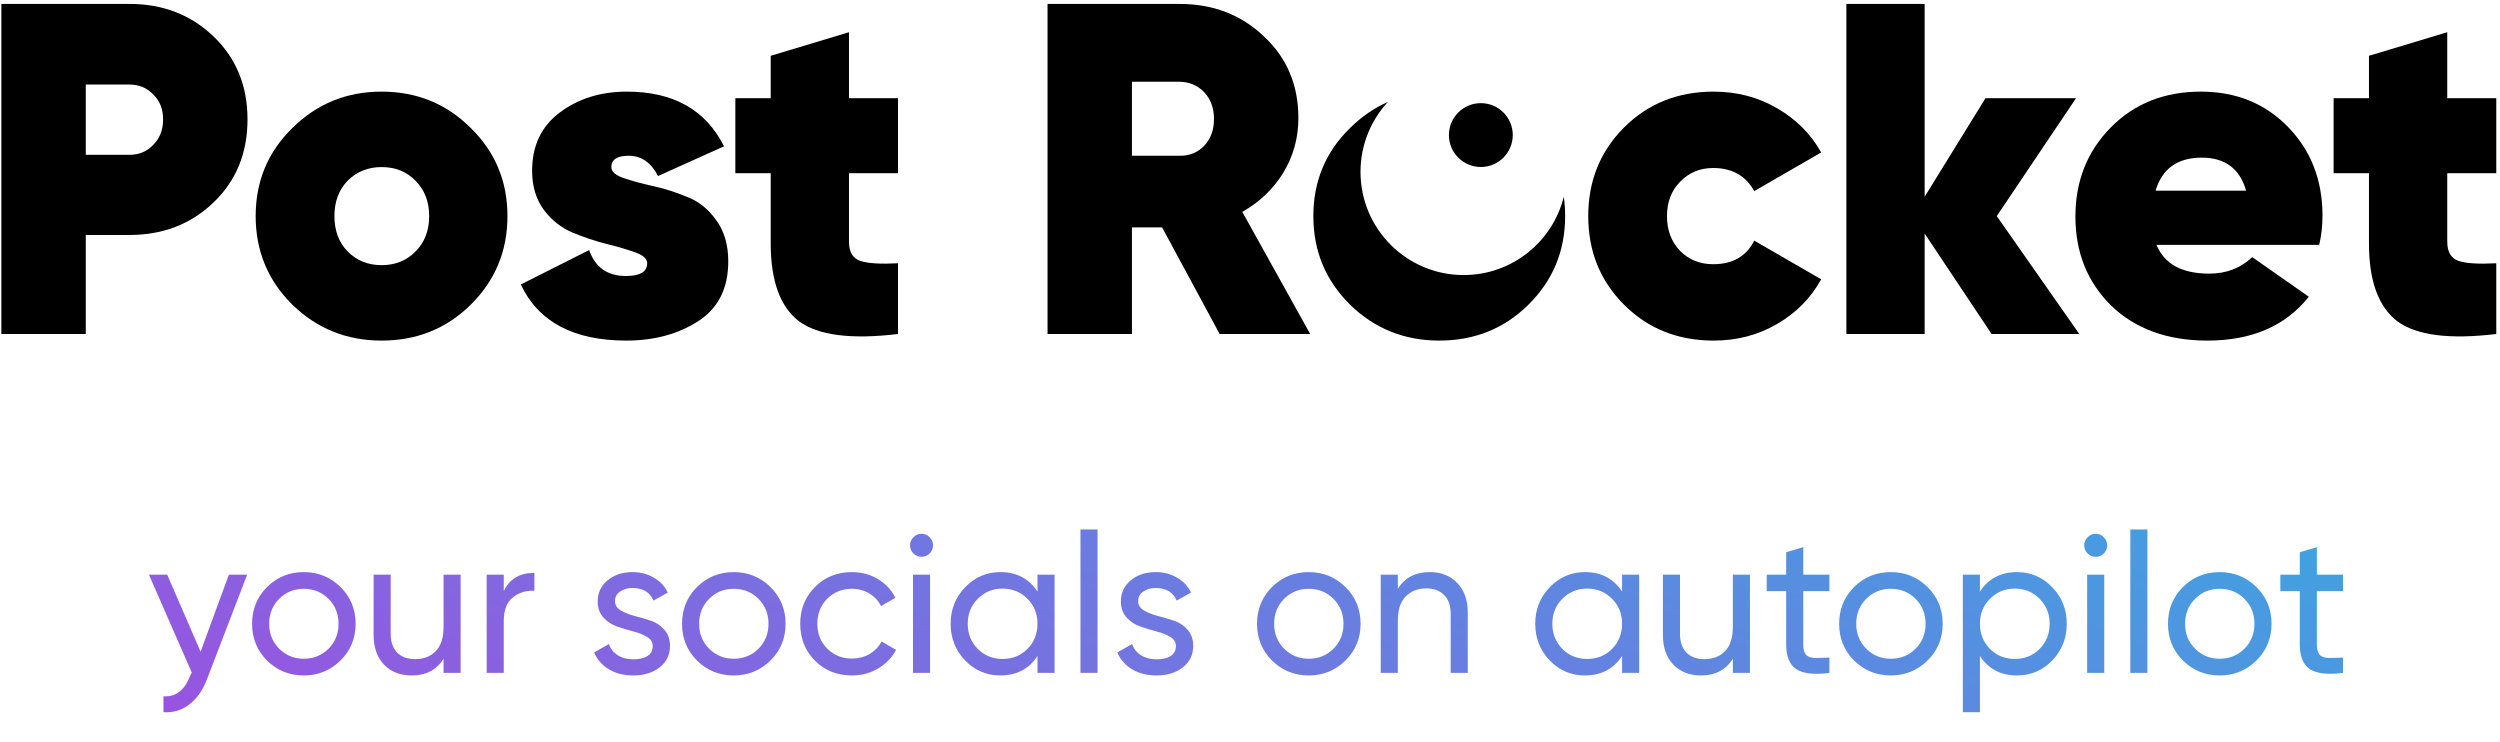
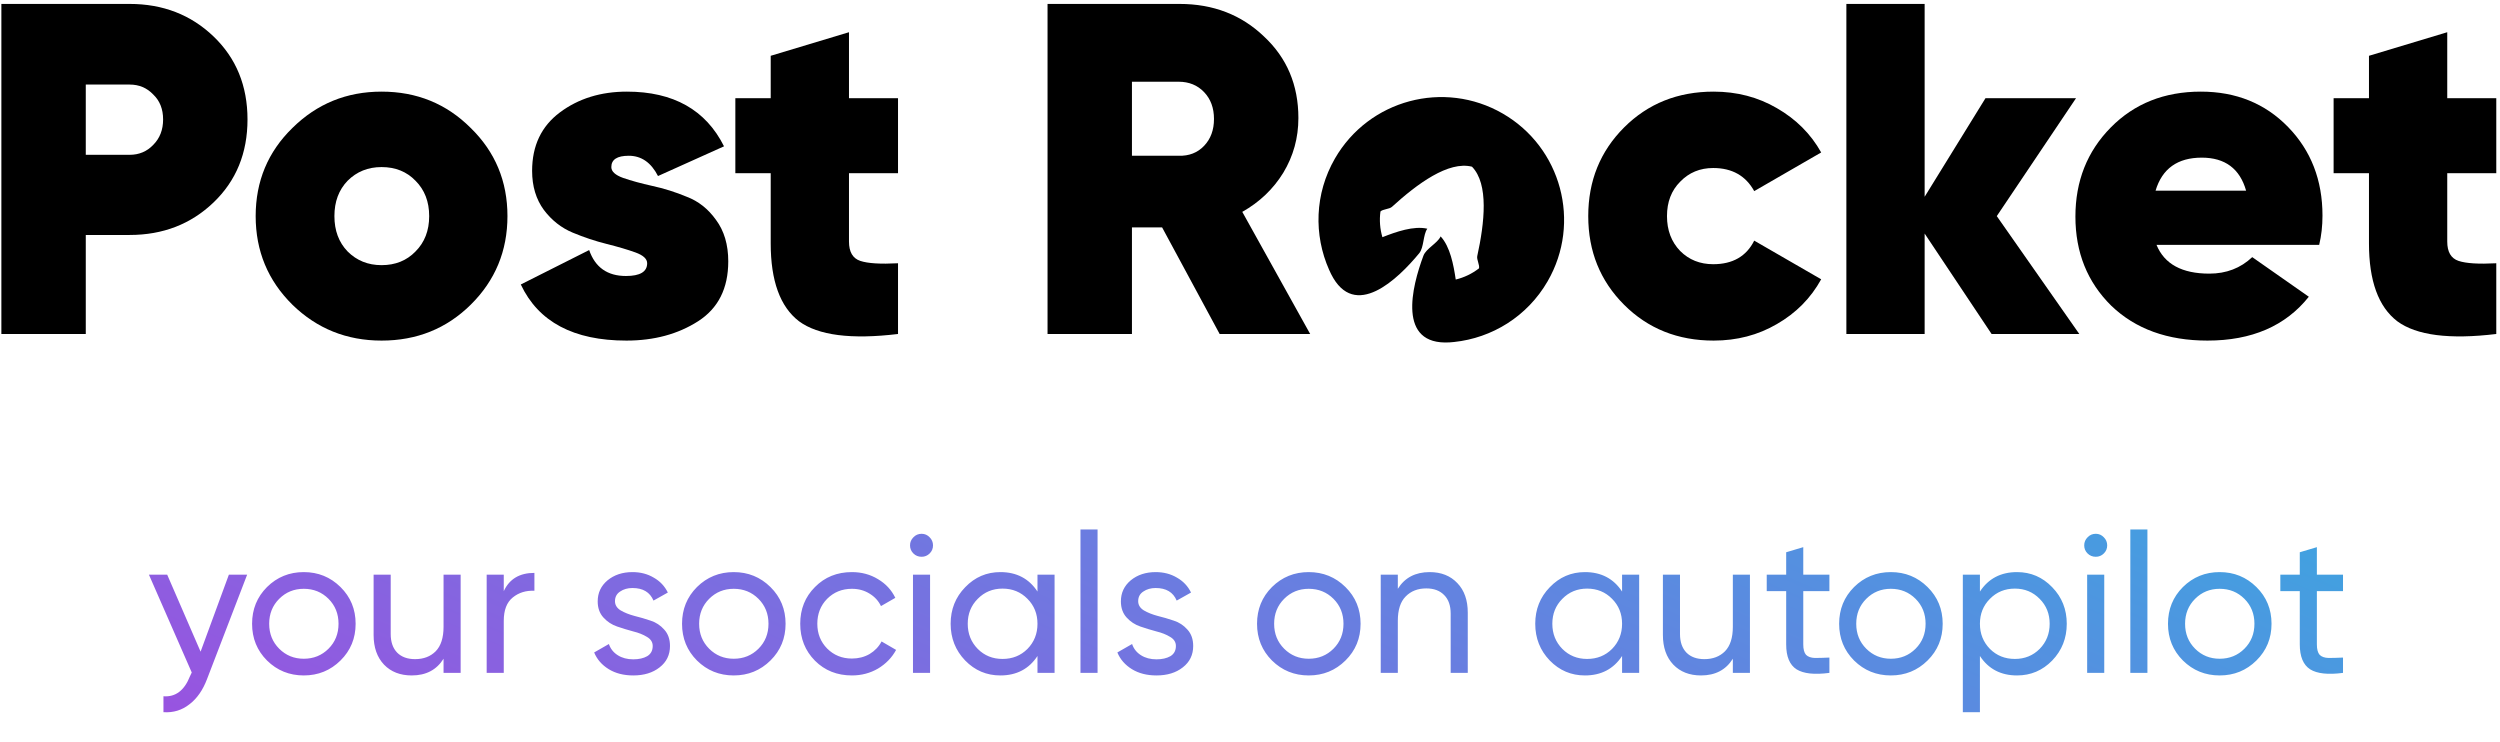
<svg xmlns="http://www.w3.org/2000/svg" width="509" height="151" viewBox="0 0 509 151" fill="none">
  <path d="M26.392 0.8C33.176 0.8 38.872 3.008 43.48 7.424C48.088 11.84 50.392 17.472 50.392 24.32C50.392 31.168 48.088 36.8 43.48 41.216C38.872 45.632 33.176 47.84 26.392 47.84H17.464V68H0.28V0.8H26.392ZM26.392 31.52C28.312 31.52 29.912 30.848 31.192 29.504C32.536 28.16 33.208 26.432 33.208 24.32C33.208 22.208 32.536 20.512 31.192 19.232C29.912 17.888 28.312 17.216 26.392 17.216H17.464V31.52H26.392Z" fill="black" />
  <path d="M77.686 69.344C70.582 69.344 64.534 66.912 59.542 62.048C54.55 57.12 52.054 51.104 52.054 44C52.054 36.896 54.55 30.912 59.542 26.048C64.534 21.12 70.582 18.656 77.686 18.656C84.854 18.656 90.902 21.12 95.83 26.048C100.822 30.912 103.318 36.896 103.318 44C103.318 51.104 100.822 57.12 95.83 62.048C90.902 66.912 84.854 69.344 77.686 69.344ZM77.686 53.984C80.502 53.984 82.806 53.056 84.598 51.2C86.454 49.344 87.382 46.944 87.382 44C87.382 41.056 86.454 38.656 84.598 36.8C82.806 34.944 80.502 34.016 77.686 34.016C74.934 34.016 72.63 34.944 70.774 36.8C68.982 38.656 68.086 41.056 68.086 44C68.086 46.944 68.982 49.344 70.774 51.2C72.63 53.056 74.934 53.984 77.686 53.984Z" fill="black" />
  <path d="M124.466 34.016C124.466 34.912 125.266 35.648 126.866 36.224C128.53 36.8 130.514 37.344 132.818 37.856C135.186 38.368 137.522 39.104 139.826 40.064C142.194 40.96 144.178 42.528 145.778 44.768C147.442 47.008 148.274 49.824 148.274 53.216C148.274 58.72 146.226 62.784 142.13 65.408C138.034 68.032 133.17 69.344 127.538 69.344C116.786 69.344 109.618 65.536 106.034 57.92L119.954 50.912C121.17 54.432 123.666 56.192 127.442 56.192C130.322 56.192 131.762 55.328 131.762 53.6C131.762 52.704 130.962 51.968 129.362 51.392C127.762 50.816 125.81 50.24 123.506 49.664C121.202 49.088 118.898 48.32 116.594 47.36C114.29 46.4 112.338 44.864 110.738 42.752C109.138 40.576 108.338 37.92 108.338 34.784C108.338 29.664 110.226 25.696 114.002 22.88C117.778 20.064 122.322 18.656 127.634 18.656C137.106 18.656 143.698 22.368 147.41 29.792L133.97 35.84C132.562 33.088 130.578 31.712 128.018 31.712C125.65 31.712 124.466 32.48 124.466 34.016Z" fill="black" />
  <path d="M182.837 35.264H172.853V49.184C172.853 51.296 173.621 52.608 175.157 53.12C176.693 53.632 179.253 53.792 182.837 53.6V68C173.301 69.152 166.581 68.288 162.677 65.408C158.837 62.464 156.917 57.184 156.917 49.568V35.264H149.717V20H156.917V11.36L172.853 6.56V20H182.837V35.264Z" fill="black" />
  <path d="M248.32 68L236.608 46.304H230.464V68H213.28V0.8H240.16C247.008 0.8 252.736 3.008 257.344 7.424C262.016 11.776 264.352 17.312 264.352 24.032C264.352 28.064 263.328 31.776 261.28 35.168C259.232 38.496 256.448 41.152 252.928 43.136L266.752 68H248.32ZM230.464 16.64V31.712H239.968C242.08 31.776 243.808 31.104 245.152 29.696C246.496 28.288 247.168 26.464 247.168 24.224C247.168 21.984 246.496 20.16 245.152 18.752C243.808 17.344 242.08 16.64 239.968 16.64H230.464Z" fill="black" />
-   <path d="M348.902 69.344C341.606 69.344 335.527 66.912 330.663 62.048C325.799 57.184 323.366 51.168 323.366 44C323.366 36.832 325.799 30.816 330.663 25.952C335.527 21.088 341.606 18.656 348.902 18.656C353.638 18.656 357.927 19.776 361.767 22.016C365.671 24.256 368.678 27.264 370.79 31.04L357.159 38.912C355.431 35.776 352.646 34.208 348.806 34.208C346.118 34.208 343.878 35.136 342.086 36.992C340.294 38.784 339.398 41.12 339.398 44C339.398 46.88 340.294 49.248 342.086 51.104C343.878 52.896 346.118 53.792 348.806 53.792C352.774 53.792 355.559 52.192 357.159 48.992L370.79 56.864C368.678 60.704 365.671 63.744 361.767 65.984C357.927 68.224 353.638 69.344 348.902 69.344Z" fill="black" />
-   <path d="M423.345 68H405.488L391.857 47.552V68H375.921V0.8H391.857V40.064L404.241 20H422.673L406.544 44L423.345 68Z" fill="black" />
+   <path d="M348.903 69.344C341.607 69.344 335.527 66.912 330.663 62.048C325.799 57.184 323.367 51.168 323.367 44C323.367 36.832 325.799 30.816 330.663 25.952C335.527 21.088 341.607 18.656 348.903 18.656C353.639 18.656 357.927 19.776 361.767 22.016C365.671 24.256 368.679 27.264 370.791 31.04L357.159 38.912C355.431 35.776 352.647 34.208 348.807 34.208C346.119 34.208 343.879 35.136 342.087 36.992C340.295 38.784 339.399 41.12 339.399 44C339.399 46.88 340.295 49.248 342.087 51.104C343.879 52.896 346.119 53.792 348.807 53.792C352.775 53.792 355.559 52.192 357.159 48.992L370.791 56.864C368.679 60.704 365.671 63.744 361.767 65.984C357.927 68.224 353.639 69.344 348.903 69.344Z" fill="black" />
+   <path d="M423.345 68H405.489L391.857 47.552V68H375.921V0.8H391.857V40.064L404.241 20H422.673L406.545 44L423.345 68Z" fill="black" />
  <path d="M439.066 49.856C440.666 53.76 444.25 55.712 449.818 55.712C453.274 55.712 456.186 54.592 458.554 52.352L470.074 60.416C465.338 66.368 458.458 69.344 449.434 69.344C441.306 69.344 434.778 66.976 429.85 62.24C424.986 57.44 422.554 51.392 422.554 44.096C422.554 36.864 424.954 30.816 429.754 25.952C434.554 21.088 440.666 18.656 448.09 18.656C455.258 18.656 461.178 21.056 465.85 25.856C470.522 30.656 472.858 36.672 472.858 43.904C472.858 46.016 472.634 48 472.186 49.856H439.066ZM438.874 38.816H457.306C456.026 34.336 453.018 32.096 448.282 32.096C443.354 32.096 440.218 34.336 438.874 38.816Z" fill="black" />
  <path d="M508.243 35.264H498.259V49.184C498.259 51.296 499.027 52.608 500.563 53.12C502.099 53.632 504.659 53.792 508.243 53.6V68C498.707 69.152 491.987 68.288 488.083 65.408C484.243 62.464 482.323 57.184 482.323 49.568V35.264H475.123V20H482.323V11.36L498.259 6.56V20H508.243V35.264Z" fill="black" />
-   <path fill-rule="evenodd" clip-rule="evenodd" d="M274.886 62.048C279.878 66.912 285.926 69.344 293.03 69.344C300.198 69.344 306.246 66.912 311.174 62.048C316.166 57.12 318.662 51.104 318.662 44C318.662 42.643 318.571 41.327 318.388 40.051C316.127 49.209 307.857 56 298 56C286.402 56 277 46.598 277 35C277 29.503 279.112 24.5 282.568 20.757C279.777 21.984 277.216 23.747 274.886 26.048C269.894 30.912 267.398 36.896 267.398 44C267.398 51.104 269.894 57.12 274.886 62.048Z" fill="black" />
-   <circle cx="301.5" cy="27.5" r="6.5" fill="black" />
-   <path d="M46.6 117H50.32L42.16 138.24C41.307 140.507 40.107 142.227 38.56 143.4C37.04 144.6 35.28 145.133 33.28 145V141.76C35.733 141.947 37.533 140.587 38.68 137.68L39.04 136.92L30.32 117H34.04L40.84 132.68L46.6 117ZM69.325 134.48C67.271 136.507 64.778 137.52 61.845 137.52C58.911 137.52 56.418 136.507 54.365 134.48C52.338 132.453 51.325 129.96 51.325 127C51.325 124.04 52.338 121.547 54.365 119.52C56.418 117.493 58.911 116.48 61.845 116.48C64.778 116.48 67.271 117.493 69.325 119.52C71.378 121.547 72.405 124.04 72.405 127C72.405 129.96 71.378 132.453 69.325 134.48ZM61.845 134.12C63.845 134.12 65.525 133.44 66.885 132.08C68.245 130.72 68.925 129.027 68.925 127C68.925 124.973 68.245 123.28 66.885 121.92C65.525 120.56 63.845 119.88 61.845 119.88C59.871 119.88 58.205 120.56 56.845 121.92C55.485 123.28 54.805 124.973 54.805 127C54.805 129.027 55.485 130.72 56.845 132.08C58.205 133.44 59.871 134.12 61.845 134.12ZM90.307 117H93.787V137H90.307V134.12C88.894 136.387 86.734 137.52 83.827 137.52C81.481 137.52 79.6 136.787 78.187 135.32C76.774 133.827 76.067 131.813 76.067 129.28V117H79.547V129.08C79.547 130.707 79.987 131.973 80.867 132.88C81.747 133.76 82.96 134.2 84.507 134.2C86.24 134.2 87.641 133.667 88.707 132.6C89.774 131.507 90.307 129.84 90.307 127.6V117ZM102.565 120.36C103.712 117.88 105.792 116.64 108.805 116.64V120.28C107.099 120.2 105.632 120.653 104.405 121.64C103.179 122.627 102.565 124.213 102.565 126.4V137H99.085V117H102.565V120.36ZM125.21 122.4C125.21 123.173 125.597 123.8 126.37 124.28C127.144 124.733 128.077 125.107 129.17 125.4C130.264 125.667 131.357 125.987 132.45 126.36C133.544 126.707 134.477 127.32 135.25 128.2C136.024 129.053 136.41 130.16 136.41 131.52C136.41 133.333 135.704 134.787 134.29 135.88C132.904 136.973 131.117 137.52 128.93 137.52C126.984 137.52 125.317 137.093 123.93 136.24C122.544 135.387 121.557 134.253 120.97 132.84L123.97 131.12C124.29 132.08 124.89 132.84 125.77 133.4C126.65 133.96 127.704 134.24 128.93 134.24C130.077 134.24 131.024 134.027 131.77 133.6C132.517 133.147 132.89 132.453 132.89 131.52C132.89 130.747 132.504 130.133 131.73 129.68C130.957 129.2 130.024 128.827 128.93 128.56C127.837 128.267 126.744 127.933 125.65 127.56C124.557 127.187 123.624 126.573 122.85 125.72C122.077 124.867 121.69 123.773 121.69 122.44C121.69 120.707 122.357 119.28 123.69 118.16C125.05 117.04 126.744 116.48 128.77 116.48C130.397 116.48 131.837 116.853 133.09 117.6C134.37 118.32 135.33 119.333 135.97 120.64L133.05 122.28C132.33 120.573 130.904 119.72 128.77 119.72C127.784 119.72 126.944 119.96 126.25 120.44C125.557 120.893 125.21 121.547 125.21 122.4ZM156.864 134.48C154.81 136.507 152.317 137.52 149.384 137.52C146.45 137.52 143.957 136.507 141.904 134.48C139.877 132.453 138.864 129.96 138.864 127C138.864 124.04 139.877 121.547 141.904 119.52C143.957 117.493 146.45 116.48 149.384 116.48C152.317 116.48 154.81 117.493 156.864 119.52C158.917 121.547 159.944 124.04 159.944 127C159.944 129.96 158.917 132.453 156.864 134.48ZM149.384 134.12C151.384 134.12 153.064 133.44 154.424 132.08C155.784 130.72 156.464 129.027 156.464 127C156.464 124.973 155.784 123.28 154.424 121.92C153.064 120.56 151.384 119.88 149.384 119.88C147.41 119.88 145.744 120.56 144.384 121.92C143.024 123.28 142.344 124.973 142.344 127C142.344 129.027 143.024 130.72 144.384 132.08C145.744 133.44 147.41 134.12 149.384 134.12ZM173.446 137.52C170.433 137.52 167.926 136.52 165.926 134.52C163.926 132.493 162.926 129.987 162.926 127C162.926 124.013 163.926 121.52 165.926 119.52C167.926 117.493 170.433 116.48 173.446 116.48C175.42 116.48 177.193 116.96 178.766 117.92C180.34 118.853 181.513 120.12 182.286 121.72L179.366 123.4C178.86 122.333 178.073 121.48 177.006 120.84C175.966 120.2 174.78 119.88 173.446 119.88C171.446 119.88 169.766 120.56 168.406 121.92C167.073 123.28 166.406 124.973 166.406 127C166.406 129 167.073 130.68 168.406 132.04C169.766 133.4 171.446 134.08 173.446 134.08C174.78 134.08 175.98 133.773 177.046 133.16C178.113 132.52 178.926 131.667 179.486 130.6L182.446 132.32C181.593 133.893 180.366 135.16 178.766 136.12C177.166 137.053 175.393 137.52 173.446 137.52ZM187.642 113.36C186.976 113.36 186.416 113.133 185.962 112.68C185.509 112.227 185.282 111.68 185.282 111.04C185.282 110.4 185.509 109.853 185.962 109.4C186.416 108.92 186.976 108.68 187.642 108.68C188.282 108.68 188.829 108.92 189.282 109.4C189.736 109.853 189.962 110.4 189.962 111.04C189.962 111.68 189.736 112.227 189.282 112.68C188.829 113.133 188.282 113.36 187.642 113.36ZM185.882 137V117H189.362V137H185.882ZM211.231 117H214.711V137H211.231V133.56C209.498 136.2 206.978 137.52 203.671 137.52C200.871 137.52 198.485 136.507 196.511 134.48C194.538 132.427 193.551 129.933 193.551 127C193.551 124.067 194.538 121.587 196.511 119.56C198.485 117.507 200.871 116.48 203.671 116.48C206.978 116.48 209.498 117.8 211.231 120.44V117ZM204.111 134.16C206.138 134.16 207.831 133.48 209.191 132.12C210.551 130.733 211.231 129.027 211.231 127C211.231 124.973 210.551 123.28 209.191 121.92C207.831 120.533 206.138 119.84 204.111 119.84C202.111 119.84 200.431 120.533 199.071 121.92C197.711 123.28 197.031 124.973 197.031 127C197.031 129.027 197.711 130.733 199.071 132.12C200.431 133.48 202.111 134.16 204.111 134.16ZM219.984 137V107.8H223.464V137H219.984ZM231.734 122.4C231.734 123.173 232.12 123.8 232.894 124.28C233.667 124.733 234.6 125.107 235.694 125.4C236.787 125.667 237.88 125.987 238.974 126.36C240.067 126.707 241 127.32 241.774 128.2C242.547 129.053 242.934 130.16 242.934 131.52C242.934 133.333 242.227 134.787 240.814 135.88C239.427 136.973 237.64 137.52 235.454 137.52C233.507 137.52 231.84 137.093 230.454 136.24C229.067 135.387 228.08 134.253 227.494 132.84L230.494 131.12C230.814 132.08 231.414 132.84 232.294 133.4C233.174 133.96 234.227 134.24 235.454 134.24C236.6 134.24 237.547 134.027 238.294 133.6C239.04 133.147 239.414 132.453 239.414 131.52C239.414 130.747 239.027 130.133 238.254 129.68C237.48 129.2 236.547 128.827 235.454 128.56C234.36 128.267 233.267 127.933 232.174 127.56C231.08 127.187 230.147 126.573 229.374 125.72C228.6 124.867 228.214 123.773 228.214 122.44C228.214 120.707 228.88 119.28 230.214 118.16C231.574 117.04 233.267 116.48 235.294 116.48C236.92 116.48 238.36 116.853 239.614 117.6C240.894 118.32 241.854 119.333 242.494 120.64L239.574 122.28C238.854 120.573 237.427 119.72 235.294 119.72C234.307 119.72 233.467 119.96 232.774 120.44C232.08 120.893 231.734 121.547 231.734 122.4ZM273.934 134.48C271.881 136.507 269.387 137.52 266.454 137.52C263.521 137.52 261.027 136.507 258.974 134.48C256.947 132.453 255.934 129.96 255.934 127C255.934 124.04 256.947 121.547 258.974 119.52C261.027 117.493 263.521 116.48 266.454 116.48C269.387 116.48 271.881 117.493 273.934 119.52C275.987 121.547 277.014 124.04 277.014 127C277.014 129.96 275.987 132.453 273.934 134.48ZM266.454 134.12C268.454 134.12 270.134 133.44 271.494 132.08C272.854 130.72 273.534 129.027 273.534 127C273.534 124.973 272.854 123.28 271.494 121.92C270.134 120.56 268.454 119.88 266.454 119.88C264.481 119.88 262.814 120.56 261.454 121.92C260.094 123.28 259.414 124.973 259.414 127C259.414 129.027 260.094 130.72 261.454 132.08C262.814 133.44 264.481 134.12 266.454 134.12ZM291.077 116.48C293.423 116.48 295.303 117.227 296.717 118.72C298.13 120.187 298.837 122.187 298.837 124.72V137H295.357V124.92C295.357 123.293 294.917 122.04 294.037 121.16C293.157 120.253 291.943 119.8 290.397 119.8C288.663 119.8 287.263 120.347 286.197 121.44C285.13 122.507 284.597 124.16 284.597 126.4V137H281.117V117H284.597V119.88C286.01 117.613 288.17 116.48 291.077 116.48ZM330.255 117H333.735V137H330.255V133.56C328.521 136.2 326.001 137.52 322.695 137.52C319.895 137.52 317.508 136.507 315.535 134.48C313.561 132.427 312.575 129.933 312.575 127C312.575 124.067 313.561 121.587 315.535 119.56C317.508 117.507 319.895 116.48 322.695 116.48C326.001 116.48 328.521 117.8 330.255 120.44V117ZM323.135 134.16C325.161 134.16 326.855 133.48 328.215 132.12C329.575 130.733 330.255 129.027 330.255 127C330.255 124.973 329.575 123.28 328.215 121.92C326.855 120.533 325.161 119.84 323.135 119.84C321.135 119.84 319.455 120.533 318.095 121.92C316.735 123.28 316.055 124.973 316.055 127C316.055 129.027 316.735 130.733 318.095 132.12C319.455 133.48 321.135 134.16 323.135 134.16ZM352.807 117H356.287V137H352.807V134.12C351.394 136.387 349.234 137.52 346.327 137.52C343.981 137.52 342.101 136.787 340.687 135.32C339.274 133.827 338.567 131.813 338.567 129.28V117H342.047V129.08C342.047 130.707 342.487 131.973 343.367 132.88C344.247 133.76 345.461 134.2 347.007 134.2C348.741 134.2 350.141 133.667 351.207 132.6C352.274 131.507 352.807 129.84 352.807 127.6V117ZM372.465 120.36H367.145V131.2C367.145 132.187 367.332 132.893 367.705 133.32C368.105 133.72 368.705 133.933 369.505 133.96C370.305 133.96 371.292 133.933 372.465 133.88V137C369.425 137.4 367.199 137.16 365.785 136.28C364.372 135.373 363.665 133.68 363.665 131.2V120.36H359.705V117H363.665V112.44L367.145 111.4V117H372.465V120.36ZM392.45 134.48C390.396 136.507 387.903 137.52 384.97 137.52C382.036 137.52 379.543 136.507 377.49 134.48C375.463 132.453 374.45 129.96 374.45 127C374.45 124.04 375.463 121.547 377.49 119.52C379.543 117.493 382.036 116.48 384.97 116.48C387.903 116.48 390.396 117.493 392.45 119.52C394.503 121.547 395.53 124.04 395.53 127C395.53 129.96 394.503 132.453 392.45 134.48ZM384.97 134.12C386.97 134.12 388.65 133.44 390.01 132.08C391.37 130.72 392.05 129.027 392.05 127C392.05 124.973 391.37 123.28 390.01 121.92C388.65 120.56 386.97 119.88 384.97 119.88C382.996 119.88 381.33 120.56 379.97 121.92C378.61 123.28 377.93 124.973 377.93 127C377.93 129.027 378.61 130.72 379.97 132.08C381.33 133.44 382.996 134.12 384.97 134.12ZM410.672 116.48C413.472 116.48 415.859 117.507 417.832 119.56C419.806 121.587 420.792 124.067 420.792 127C420.792 129.933 419.806 132.427 417.832 134.48C415.859 136.507 413.472 137.52 410.672 137.52C407.366 137.52 404.846 136.2 403.112 133.56V145H399.632V117H403.112V120.44C404.846 117.8 407.366 116.48 410.672 116.48ZM410.232 134.16C412.232 134.16 413.912 133.48 415.272 132.12C416.632 130.733 417.312 129.027 417.312 127C417.312 124.973 416.632 123.28 415.272 121.92C413.912 120.533 412.232 119.84 410.232 119.84C408.206 119.84 406.512 120.533 405.152 121.92C403.792 123.28 403.112 124.973 403.112 127C403.112 129.027 403.792 130.733 405.152 132.12C406.512 133.48 408.206 134.16 410.232 134.16ZM426.705 113.36C426.038 113.36 425.478 113.133 425.025 112.68C424.571 112.227 424.345 111.68 424.345 111.04C424.345 110.4 424.571 109.853 425.025 109.4C425.478 108.92 426.038 108.68 426.705 108.68C427.345 108.68 427.891 108.92 428.345 109.4C428.798 109.853 429.025 110.4 429.025 111.04C429.025 111.68 428.798 112.227 428.345 112.68C427.891 113.133 427.345 113.36 426.705 113.36ZM424.945 137V117H428.425V137H424.945ZM433.734 137V107.8H437.214V137H433.734ZM459.403 134.48C457.349 136.507 454.856 137.52 451.923 137.52C448.989 137.52 446.496 136.507 444.443 134.48C442.416 132.453 441.403 129.96 441.403 127C441.403 124.04 442.416 121.547 444.443 119.52C446.496 117.493 448.989 116.48 451.923 116.48C454.856 116.48 457.349 117.493 459.403 119.52C461.456 121.547 462.483 124.04 462.483 127C462.483 129.96 461.456 132.453 459.403 134.48ZM451.923 134.12C453.923 134.12 455.603 133.44 456.963 132.08C458.323 130.72 459.003 129.027 459.003 127C459.003 124.973 458.323 123.28 456.963 121.92C455.603 120.56 453.923 119.88 451.923 119.88C449.949 119.88 448.283 120.56 446.923 121.92C445.563 123.28 444.883 124.973 444.883 127C444.883 129.027 445.563 130.72 446.923 132.08C448.283 133.44 449.949 134.12 451.923 134.12ZM477.036 120.36H471.716V131.2C471.716 132.187 471.902 132.893 472.276 133.32C472.676 133.72 473.276 133.933 474.076 133.96C474.876 133.96 475.862 133.933 477.036 133.88V137C473.996 137.4 471.769 137.16 470.356 136.28C468.942 135.373 468.236 133.68 468.236 131.2V120.36H464.276V117H468.236V112.44L471.716 111.4V117H477.036V120.36Z" fill="url(#paint0_linear_2384_868)" />
+   <path d="M46.6 117H50.32L42.16 138.24C41.307 140.507 40.107 142.227 38.56 143.4C37.04 144.6 35.28 145.133 33.28 145V141.76C35.734 141.947 37.534 140.587 38.68 137.68L39.04 136.92L30.32 117H34.04L40.84 132.68L46.6 117ZM69.325 134.48C67.272 136.507 64.778 137.52 61.845 137.52C58.912 137.52 56.418 136.507 54.365 134.48C52.338 132.453 51.325 129.96 51.325 127C51.325 124.04 52.338 121.547 54.365 119.52C56.418 117.493 58.912 116.48 61.845 116.48C64.778 116.48 67.272 117.493 69.325 119.52C71.378 121.547 72.405 124.04 72.405 127C72.405 129.96 71.378 132.453 69.325 134.48ZM61.845 134.12C63.845 134.12 65.525 133.44 66.885 132.08C68.245 130.72 68.925 129.027 68.925 127C68.925 124.973 68.245 123.28 66.885 121.92C65.525 120.56 63.845 119.88 61.845 119.88C59.872 119.88 58.205 120.56 56.845 121.92C55.485 123.28 54.805 124.973 54.805 127C54.805 129.027 55.485 130.72 56.845 132.08C58.205 133.44 59.872 134.12 61.845 134.12ZM90.307 117H93.787V137H90.307V134.12C88.894 136.387 86.734 137.52 83.827 137.52C81.481 137.52 79.601 136.787 78.187 135.32C76.774 133.827 76.067 131.813 76.067 129.28V117H79.547V129.08C79.547 130.707 79.987 131.973 80.867 132.88C81.747 133.76 82.961 134.2 84.507 134.2C86.241 134.2 87.641 133.667 88.707 132.6C89.774 131.507 90.307 129.84 90.307 127.6V117ZM102.566 120.36C103.712 117.88 105.792 116.64 108.806 116.64V120.28C107.099 120.2 105.632 120.653 104.406 121.64C103.179 122.627 102.566 124.213 102.566 126.4V137H99.086V117H102.566V120.36ZM125.211 122.4C125.211 123.173 125.597 123.8 126.371 124.28C127.144 124.733 128.077 125.107 129.171 125.4C130.264 125.667 131.357 125.987 132.451 126.36C133.544 126.707 134.477 127.32 135.251 128.2C136.024 129.053 136.411 130.16 136.411 131.52C136.411 133.333 135.704 134.787 134.291 135.88C132.904 136.973 131.117 137.52 128.931 137.52C126.984 137.52 125.317 137.093 123.931 136.24C122.544 135.387 121.557 134.253 120.971 132.84L123.971 131.12C124.291 132.08 124.891 132.84 125.771 133.4C126.651 133.96 127.704 134.24 128.931 134.24C130.077 134.24 131.024 134.027 131.771 133.6C132.517 133.147 132.891 132.453 132.891 131.52C132.891 130.747 132.504 130.133 131.731 129.68C130.957 129.2 130.024 128.827 128.931 128.56C127.837 128.267 126.744 127.933 125.651 127.56C124.557 127.187 123.624 126.573 122.851 125.72C122.077 124.867 121.691 123.773 121.691 122.44C121.691 120.707 122.357 119.28 123.691 118.16C125.051 117.04 126.744 116.48 128.771 116.48C130.397 116.48 131.837 116.853 133.091 117.6C134.371 118.32 135.331 119.333 135.971 120.64L133.051 122.28C132.331 120.573 130.904 119.72 128.771 119.72C127.784 119.72 126.944 119.96 126.251 120.44C125.557 120.893 125.211 121.547 125.211 122.4ZM156.864 134.48C154.811 136.507 152.317 137.52 149.384 137.52C146.451 137.52 143.957 136.507 141.904 134.48C139.877 132.453 138.864 129.96 138.864 127C138.864 124.04 139.877 121.547 141.904 119.52C143.957 117.493 146.451 116.48 149.384 116.48C152.317 116.48 154.811 117.493 156.864 119.52C158.917 121.547 159.944 124.04 159.944 127C159.944 129.96 158.917 132.453 156.864 134.48ZM149.384 134.12C151.384 134.12 153.064 133.44 154.424 132.08C155.784 130.72 156.464 129.027 156.464 127C156.464 124.973 155.784 123.28 154.424 121.92C153.064 120.56 151.384 119.88 149.384 119.88C147.411 119.88 145.744 120.56 144.384 121.92C143.024 123.28 142.344 124.973 142.344 127C142.344 129.027 143.024 130.72 144.384 132.08C145.744 133.44 147.411 134.12 149.384 134.12ZM173.446 137.52C170.433 137.52 167.926 136.52 165.926 134.52C163.926 132.493 162.926 129.987 162.926 127C162.926 124.013 163.926 121.52 165.926 119.52C167.926 117.493 170.433 116.48 173.446 116.48C175.42 116.48 177.193 116.96 178.766 117.92C180.34 118.853 181.513 120.12 182.286 121.72L179.366 123.4C178.86 122.333 178.073 121.48 177.006 120.84C175.966 120.2 174.78 119.88 173.446 119.88C171.446 119.88 169.766 120.56 168.406 121.92C167.073 123.28 166.406 124.973 166.406 127C166.406 129 167.073 130.68 168.406 132.04C169.766 133.4 171.446 134.08 173.446 134.08C174.78 134.08 175.98 133.773 177.046 133.16C178.113 132.52 178.926 131.667 179.486 130.6L182.446 132.32C181.593 133.893 180.366 135.16 178.766 136.12C177.166 137.053 175.393 137.52 173.446 137.52ZM187.642 113.36C186.976 113.36 186.416 113.133 185.962 112.68C185.509 112.227 185.282 111.68 185.282 111.04C185.282 110.4 185.509 109.853 185.962 109.4C186.416 108.92 186.976 108.68 187.642 108.68C188.282 108.68 188.829 108.92 189.282 109.4C189.736 109.853 189.962 110.4 189.962 111.04C189.962 111.68 189.736 112.227 189.282 112.68C188.829 113.133 188.282 113.36 187.642 113.36ZM185.882 137V117H189.362V137H185.882ZM211.231 117H214.711V137H211.231V133.56C209.498 136.2 206.978 137.52 203.671 137.52C200.871 137.52 198.485 136.507 196.511 134.48C194.538 132.427 193.551 129.933 193.551 127C193.551 124.067 194.538 121.587 196.511 119.56C198.485 117.507 200.871 116.48 203.671 116.48C206.978 116.48 209.498 117.8 211.231 120.44V117ZM204.111 134.16C206.138 134.16 207.831 133.48 209.191 132.12C210.551 130.733 211.231 129.027 211.231 127C211.231 124.973 210.551 123.28 209.191 121.92C207.831 120.533 206.138 119.84 204.111 119.84C202.111 119.84 200.431 120.533 199.071 121.92C197.711 123.28 197.031 124.973 197.031 127C197.031 129.027 197.711 130.733 199.071 132.12C200.431 133.48 202.111 134.16 204.111 134.16ZM219.984 137V107.8H223.464V137H219.984ZM231.734 122.4C231.734 123.173 232.121 123.8 232.894 124.28C233.667 124.733 234.601 125.107 235.694 125.4C236.787 125.667 237.881 125.987 238.974 126.36C240.067 126.707 241.001 127.32 241.774 128.2C242.547 129.053 242.934 130.16 242.934 131.52C242.934 133.333 242.227 134.787 240.814 135.88C239.427 136.973 237.641 137.52 235.454 137.52C233.507 137.52 231.841 137.093 230.454 136.24C229.067 135.387 228.081 134.253 227.494 132.84L230.494 131.12C230.814 132.08 231.414 132.84 232.294 133.4C233.174 133.96 234.227 134.24 235.454 134.24C236.601 134.24 237.547 134.027 238.294 133.6C239.041 133.147 239.414 132.453 239.414 131.52C239.414 130.747 239.027 130.133 238.254 129.68C237.481 129.2 236.547 128.827 235.454 128.56C234.361 128.267 233.267 127.933 232.174 127.56C231.081 127.187 230.147 126.573 229.374 125.72C228.601 124.867 228.214 123.773 228.214 122.44C228.214 120.707 228.881 119.28 230.214 118.16C231.574 117.04 233.267 116.48 235.294 116.48C236.921 116.48 238.361 116.853 239.614 117.6C240.894 118.32 241.854 119.333 242.494 120.64L239.574 122.28C238.854 120.573 237.427 119.72 235.294 119.72C234.307 119.72 233.467 119.96 232.774 120.44C232.081 120.893 231.734 121.547 231.734 122.4ZM273.934 134.48C271.881 136.507 269.388 137.52 266.454 137.52C263.521 137.52 261.028 136.507 258.974 134.48C256.948 132.453 255.934 129.96 255.934 127C255.934 124.04 256.948 121.547 258.974 119.52C261.028 117.493 263.521 116.48 266.454 116.48C269.388 116.48 271.881 117.493 273.934 119.52C275.988 121.547 277.014 124.04 277.014 127C277.014 129.96 275.988 132.453 273.934 134.48ZM266.454 134.12C268.454 134.12 270.134 133.44 271.494 132.08C272.854 130.72 273.534 129.027 273.534 127C273.534 124.973 272.854 123.28 271.494 121.92C270.134 120.56 268.454 119.88 266.454 119.88C264.481 119.88 262.814 120.56 261.454 121.92C260.094 123.28 259.414 124.973 259.414 127C259.414 129.027 260.094 130.72 261.454 132.08C262.814 133.44 264.481 134.12 266.454 134.12ZM291.077 116.48C293.423 116.48 295.303 117.227 296.717 118.72C298.13 120.187 298.837 122.187 298.837 124.72V137H295.357V124.92C295.357 123.293 294.917 122.04 294.037 121.16C293.157 120.253 291.943 119.8 290.397 119.8C288.663 119.8 287.263 120.347 286.197 121.44C285.13 122.507 284.597 124.16 284.597 126.4V137H281.117V117H284.597V119.88C286.01 117.613 288.17 116.48 291.077 116.48ZM330.255 117H333.735V137H330.255V133.56C328.522 136.2 326.002 137.52 322.695 137.52C319.895 137.52 317.508 136.507 315.535 134.48C313.562 132.427 312.575 129.933 312.575 127C312.575 124.067 313.562 121.587 315.535 119.56C317.508 117.507 319.895 116.48 322.695 116.48C326.002 116.48 328.522 117.8 330.255 120.44V117ZM323.135 134.16C325.162 134.16 326.855 133.48 328.215 132.12C329.575 130.733 330.255 129.027 330.255 127C330.255 124.973 329.575 123.28 328.215 121.92C326.855 120.533 325.162 119.84 323.135 119.84C321.135 119.84 319.455 120.533 318.095 121.92C316.735 123.28 316.055 124.973 316.055 127C316.055 129.027 316.735 130.733 318.095 132.12C319.455 133.48 321.135 134.16 323.135 134.16ZM352.807 117H356.287V137H352.807V134.12C351.394 136.387 349.234 137.52 346.327 137.52C343.981 137.52 342.101 136.787 340.687 135.32C339.274 133.827 338.567 131.813 338.567 129.28V117H342.047V129.08C342.047 130.707 342.487 131.973 343.367 132.88C344.247 133.76 345.461 134.2 347.007 134.2C348.741 134.2 350.141 133.667 351.207 132.6C352.274 131.507 352.807 129.84 352.807 127.6V117ZM372.466 120.36H367.146V131.2C367.146 132.187 367.332 132.893 367.706 133.32C368.106 133.72 368.706 133.933 369.506 133.96C370.306 133.96 371.292 133.933 372.466 133.88V137C369.426 137.4 367.199 137.16 365.786 136.28C364.372 135.373 363.666 133.68 363.666 131.2V120.36H359.706V117H363.666V112.44L367.146 111.4V117H372.466V120.36ZM392.45 134.48C390.397 136.507 387.903 137.52 384.97 137.52C382.037 137.52 379.543 136.507 377.49 134.48C375.463 132.453 374.45 129.96 374.45 127C374.45 124.04 375.463 121.547 377.49 119.52C379.543 117.493 382.037 116.48 384.97 116.48C387.903 116.48 390.397 117.493 392.45 119.52C394.503 121.547 395.53 124.04 395.53 127C395.53 129.96 394.503 132.453 392.45 134.48ZM384.97 134.12C386.97 134.12 388.65 133.44 390.01 132.08C391.37 130.72 392.05 129.027 392.05 127C392.05 124.973 391.37 123.28 390.01 121.92C388.65 120.56 386.97 119.88 384.97 119.88C382.997 119.88 381.33 120.56 379.97 121.92C378.61 123.28 377.93 124.973 377.93 127C377.93 129.027 378.61 130.72 379.97 132.08C381.33 133.44 382.997 134.12 384.97 134.12ZM410.672 116.48C413.472 116.48 415.859 117.507 417.832 119.56C419.806 121.587 420.792 124.067 420.792 127C420.792 129.933 419.806 132.427 417.832 134.48C415.859 136.507 413.472 137.52 410.672 137.52C407.366 137.52 404.846 136.2 403.112 133.56V145H399.632V117H403.112V120.44C404.846 117.8 407.366 116.48 410.672 116.48ZM410.232 134.16C412.232 134.16 413.912 133.48 415.272 132.12C416.632 130.733 417.312 129.027 417.312 127C417.312 124.973 416.632 123.28 415.272 121.92C413.912 120.533 412.232 119.84 410.232 119.84C408.206 119.84 406.512 120.533 405.152 121.92C403.792 123.28 403.112 124.973 403.112 127C403.112 129.027 403.792 130.733 405.152 132.12C406.512 133.48 408.206 134.16 410.232 134.16ZM426.705 113.36C426.038 113.36 425.478 113.133 425.025 112.68C424.572 112.227 424.345 111.68 424.345 111.04C424.345 110.4 424.572 109.853 425.025 109.4C425.478 108.92 426.038 108.68 426.705 108.68C427.345 108.68 427.892 108.92 428.345 109.4C428.798 109.853 429.025 110.4 429.025 111.04C429.025 111.68 428.798 112.227 428.345 112.68C427.892 113.133 427.345 113.36 426.705 113.36ZM424.945 137V117H428.425V137H424.945ZM433.734 137V107.8H437.214V137H433.734ZM459.403 134.48C457.35 136.507 454.856 137.52 451.923 137.52C448.99 137.52 446.496 136.507 444.443 134.48C442.416 132.453 441.403 129.96 441.403 127C441.403 124.04 442.416 121.547 444.443 119.52C446.496 117.493 448.99 116.48 451.923 116.48C454.856 116.48 457.35 117.493 459.403 119.52C461.456 121.547 462.483 124.04 462.483 127C462.483 129.96 461.456 132.453 459.403 134.48ZM451.923 134.12C453.923 134.12 455.603 133.44 456.963 132.08C458.323 130.72 459.003 129.027 459.003 127C459.003 124.973 458.323 123.28 456.963 121.92C455.603 120.56 453.923 119.88 451.923 119.88C449.95 119.88 448.283 120.56 446.923 121.92C445.563 123.28 444.883 124.973 444.883 127C444.883 129.027 445.563 130.72 446.923 132.08C448.283 133.44 449.95 134.12 451.923 134.12ZM477.036 120.36H471.716V131.2C471.716 132.187 471.903 132.893 472.276 133.32C472.676 133.72 473.276 133.933 474.076 133.96C474.876 133.96 475.863 133.933 477.036 133.88V137C473.996 137.4 471.769 137.16 470.356 136.28C468.943 135.373 468.236 133.68 468.236 131.2V120.36H464.276V117H468.236V112.44L471.716 111.4V117H477.036V120.36Z" fill="url(#paint0_linear_2395_972)" />
+   <path d="M305.948 23.114C293.991 16.211 278.701 20.308 271.797 32.265C267.64 39.465 267.472 47.874 270.607 54.932C270.734 55.218 270.866 55.501 271.003 55.781C275.806 65.355 284.634 56.801 288.958 51.553C289.936 50.365 289.718 47.785 290.604 46.565C287.826 45.935 284.279 47.18 281.456 48.294C280.961 46.609 280.819 44.823 281.062 43.055C281.534 42.578 282.877 42.59 283.395 42.118C288.542 37.426 294.905 32.726 299.698 33.94C303.145 37.484 302.257 45.344 300.767 52.148C300.618 52.833 301.299 53.99 301.122 54.636C299.713 55.731 298.094 56.501 296.388 56.914C295.941 53.913 295.246 50.219 293.311 48.128C292.697 49.505 290.354 50.606 289.815 52.047C287.431 58.416 284.438 70.338 295.13 69.711C295.442 69.689 295.753 69.662 296.063 69.629C303.744 68.815 310.942 64.465 315.099 57.265C322.002 45.308 317.905 30.018 305.948 23.114Z" fill="black" />
  <defs>
-     <linearGradient id="paint0_linear_2384_868" x1="30" y1="151" x2="119.831" y2="-54.786" gradientUnits="userSpaceOnUse">
+     <linearGradient id="paint0_linear_2395_972" x1="30" y1="151" x2="119.831" y2="-54.786" gradientUnits="userSpaceOnUse">
      <stop stop-color="#9B51E0" />
      <stop offset="1" stop-color="#3DA5E0" />
    </linearGradient>
  </defs>
</svg>
